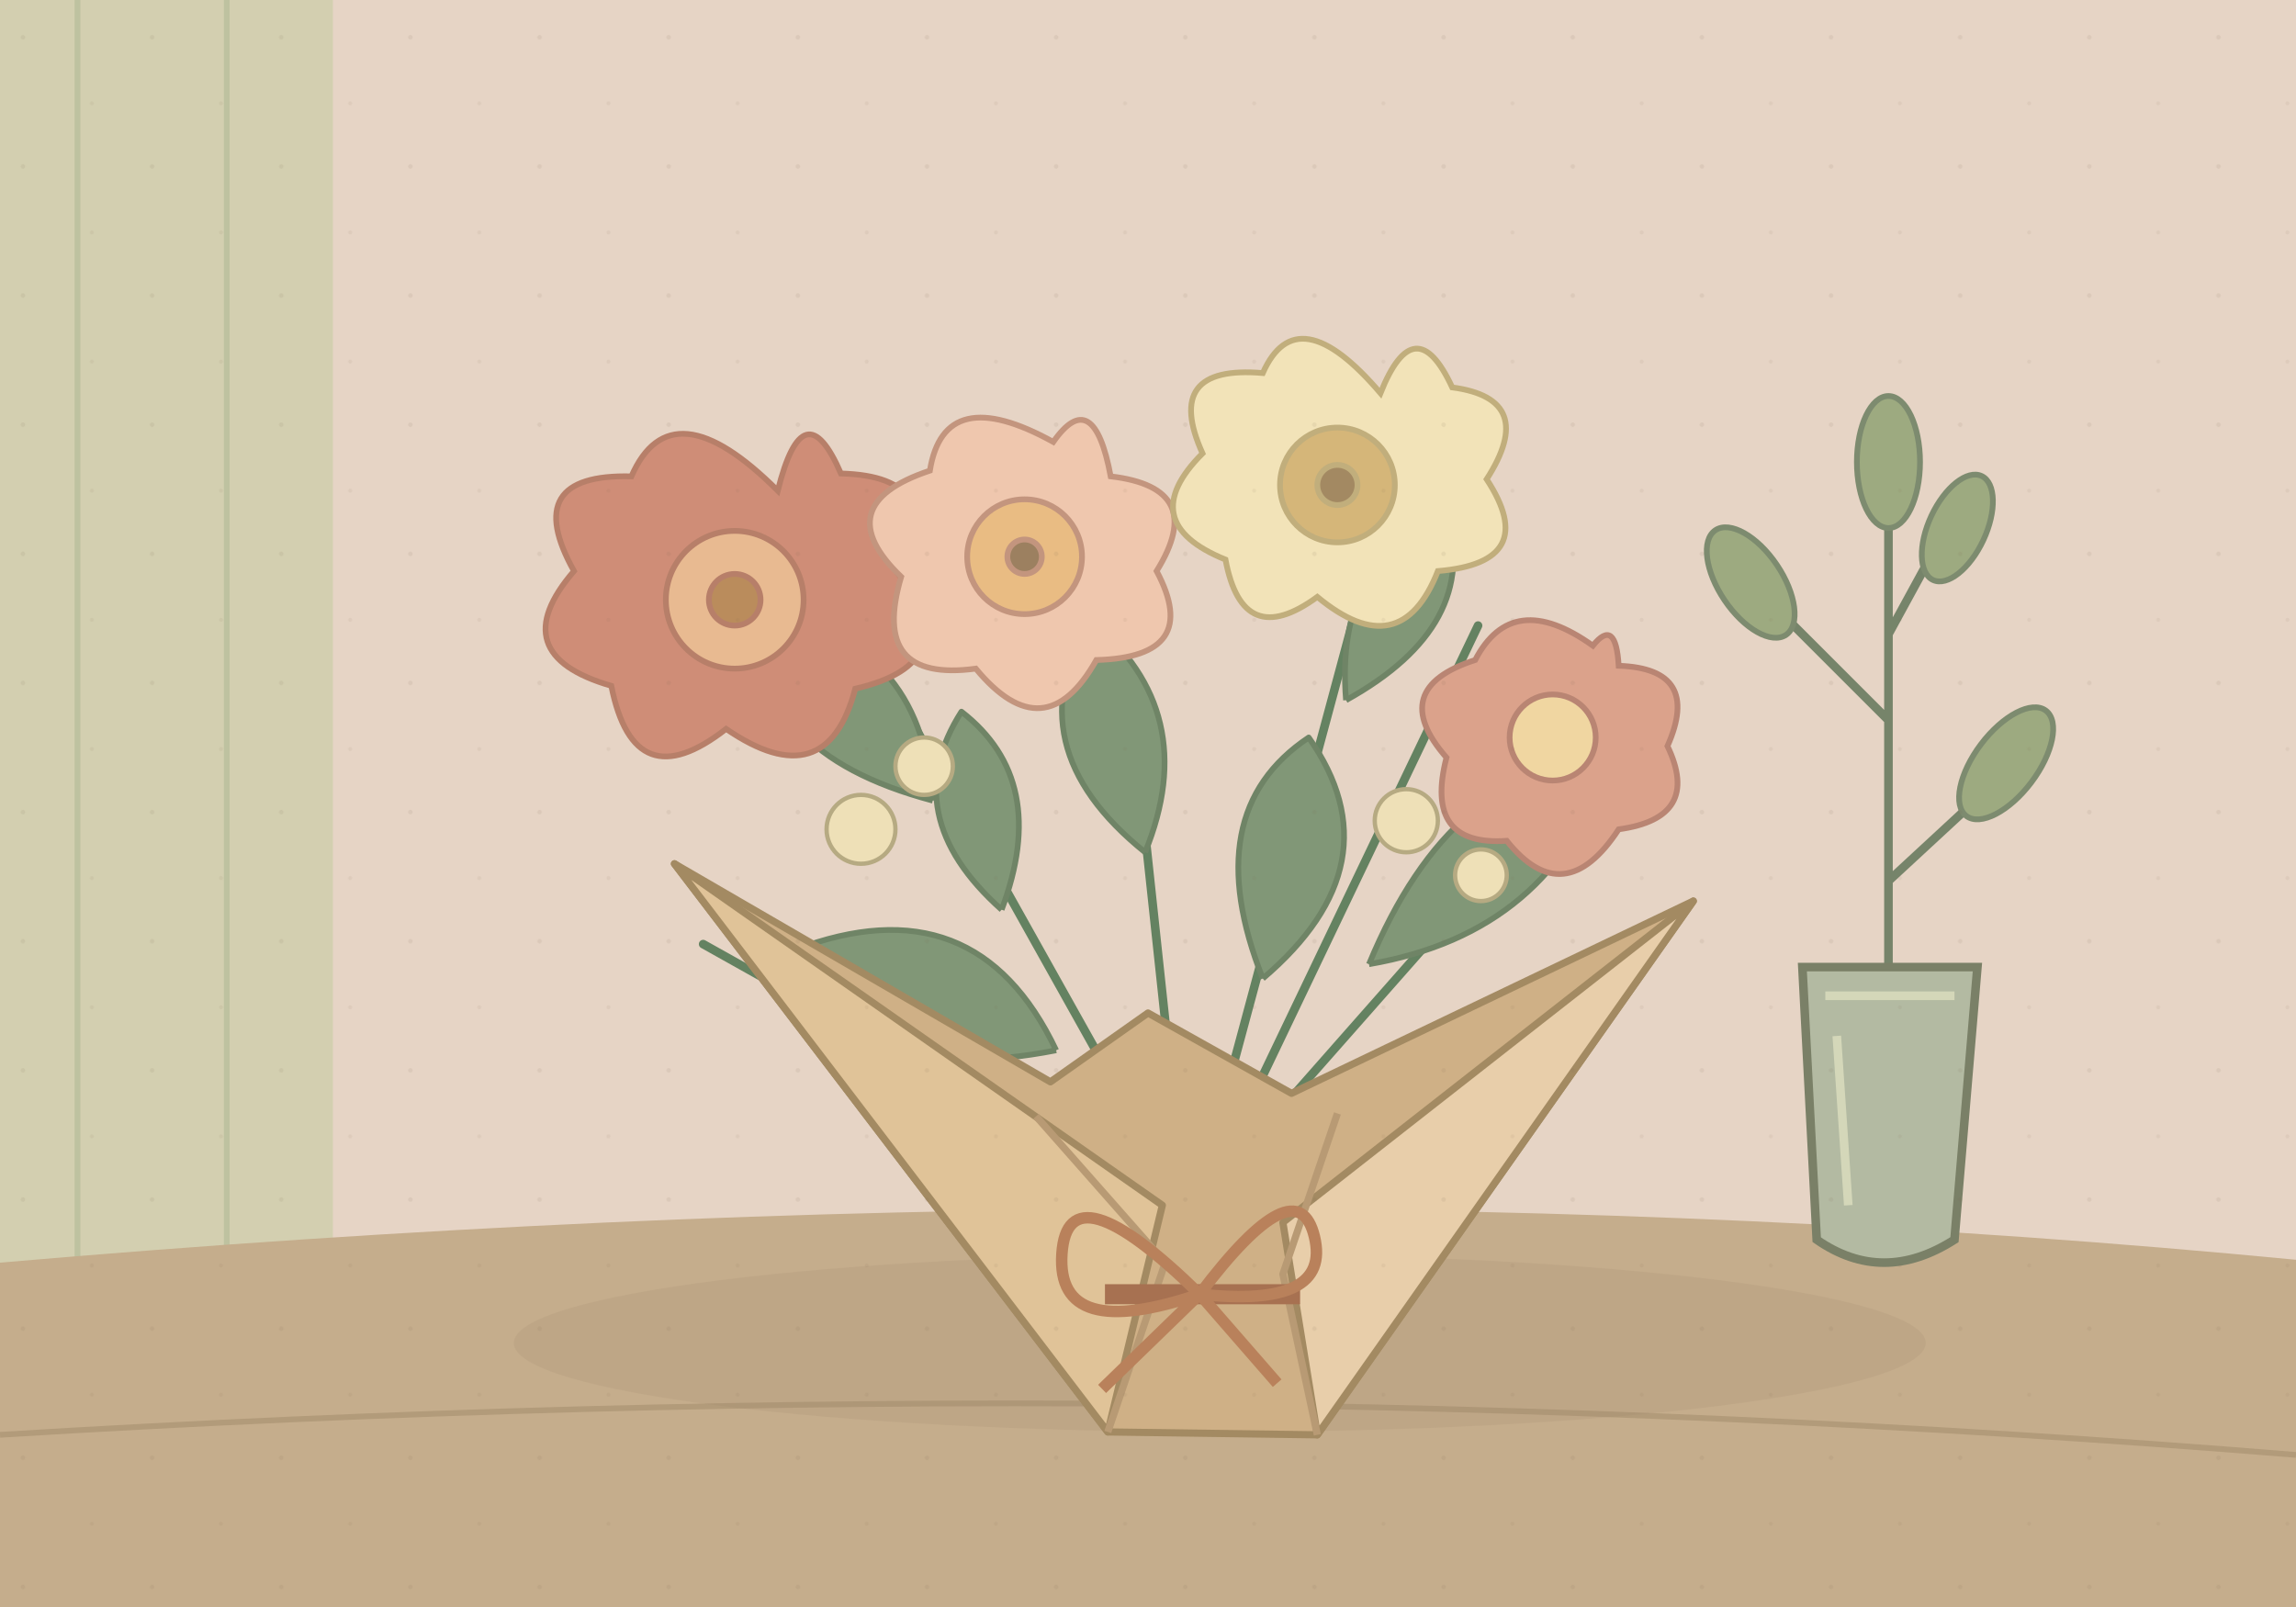
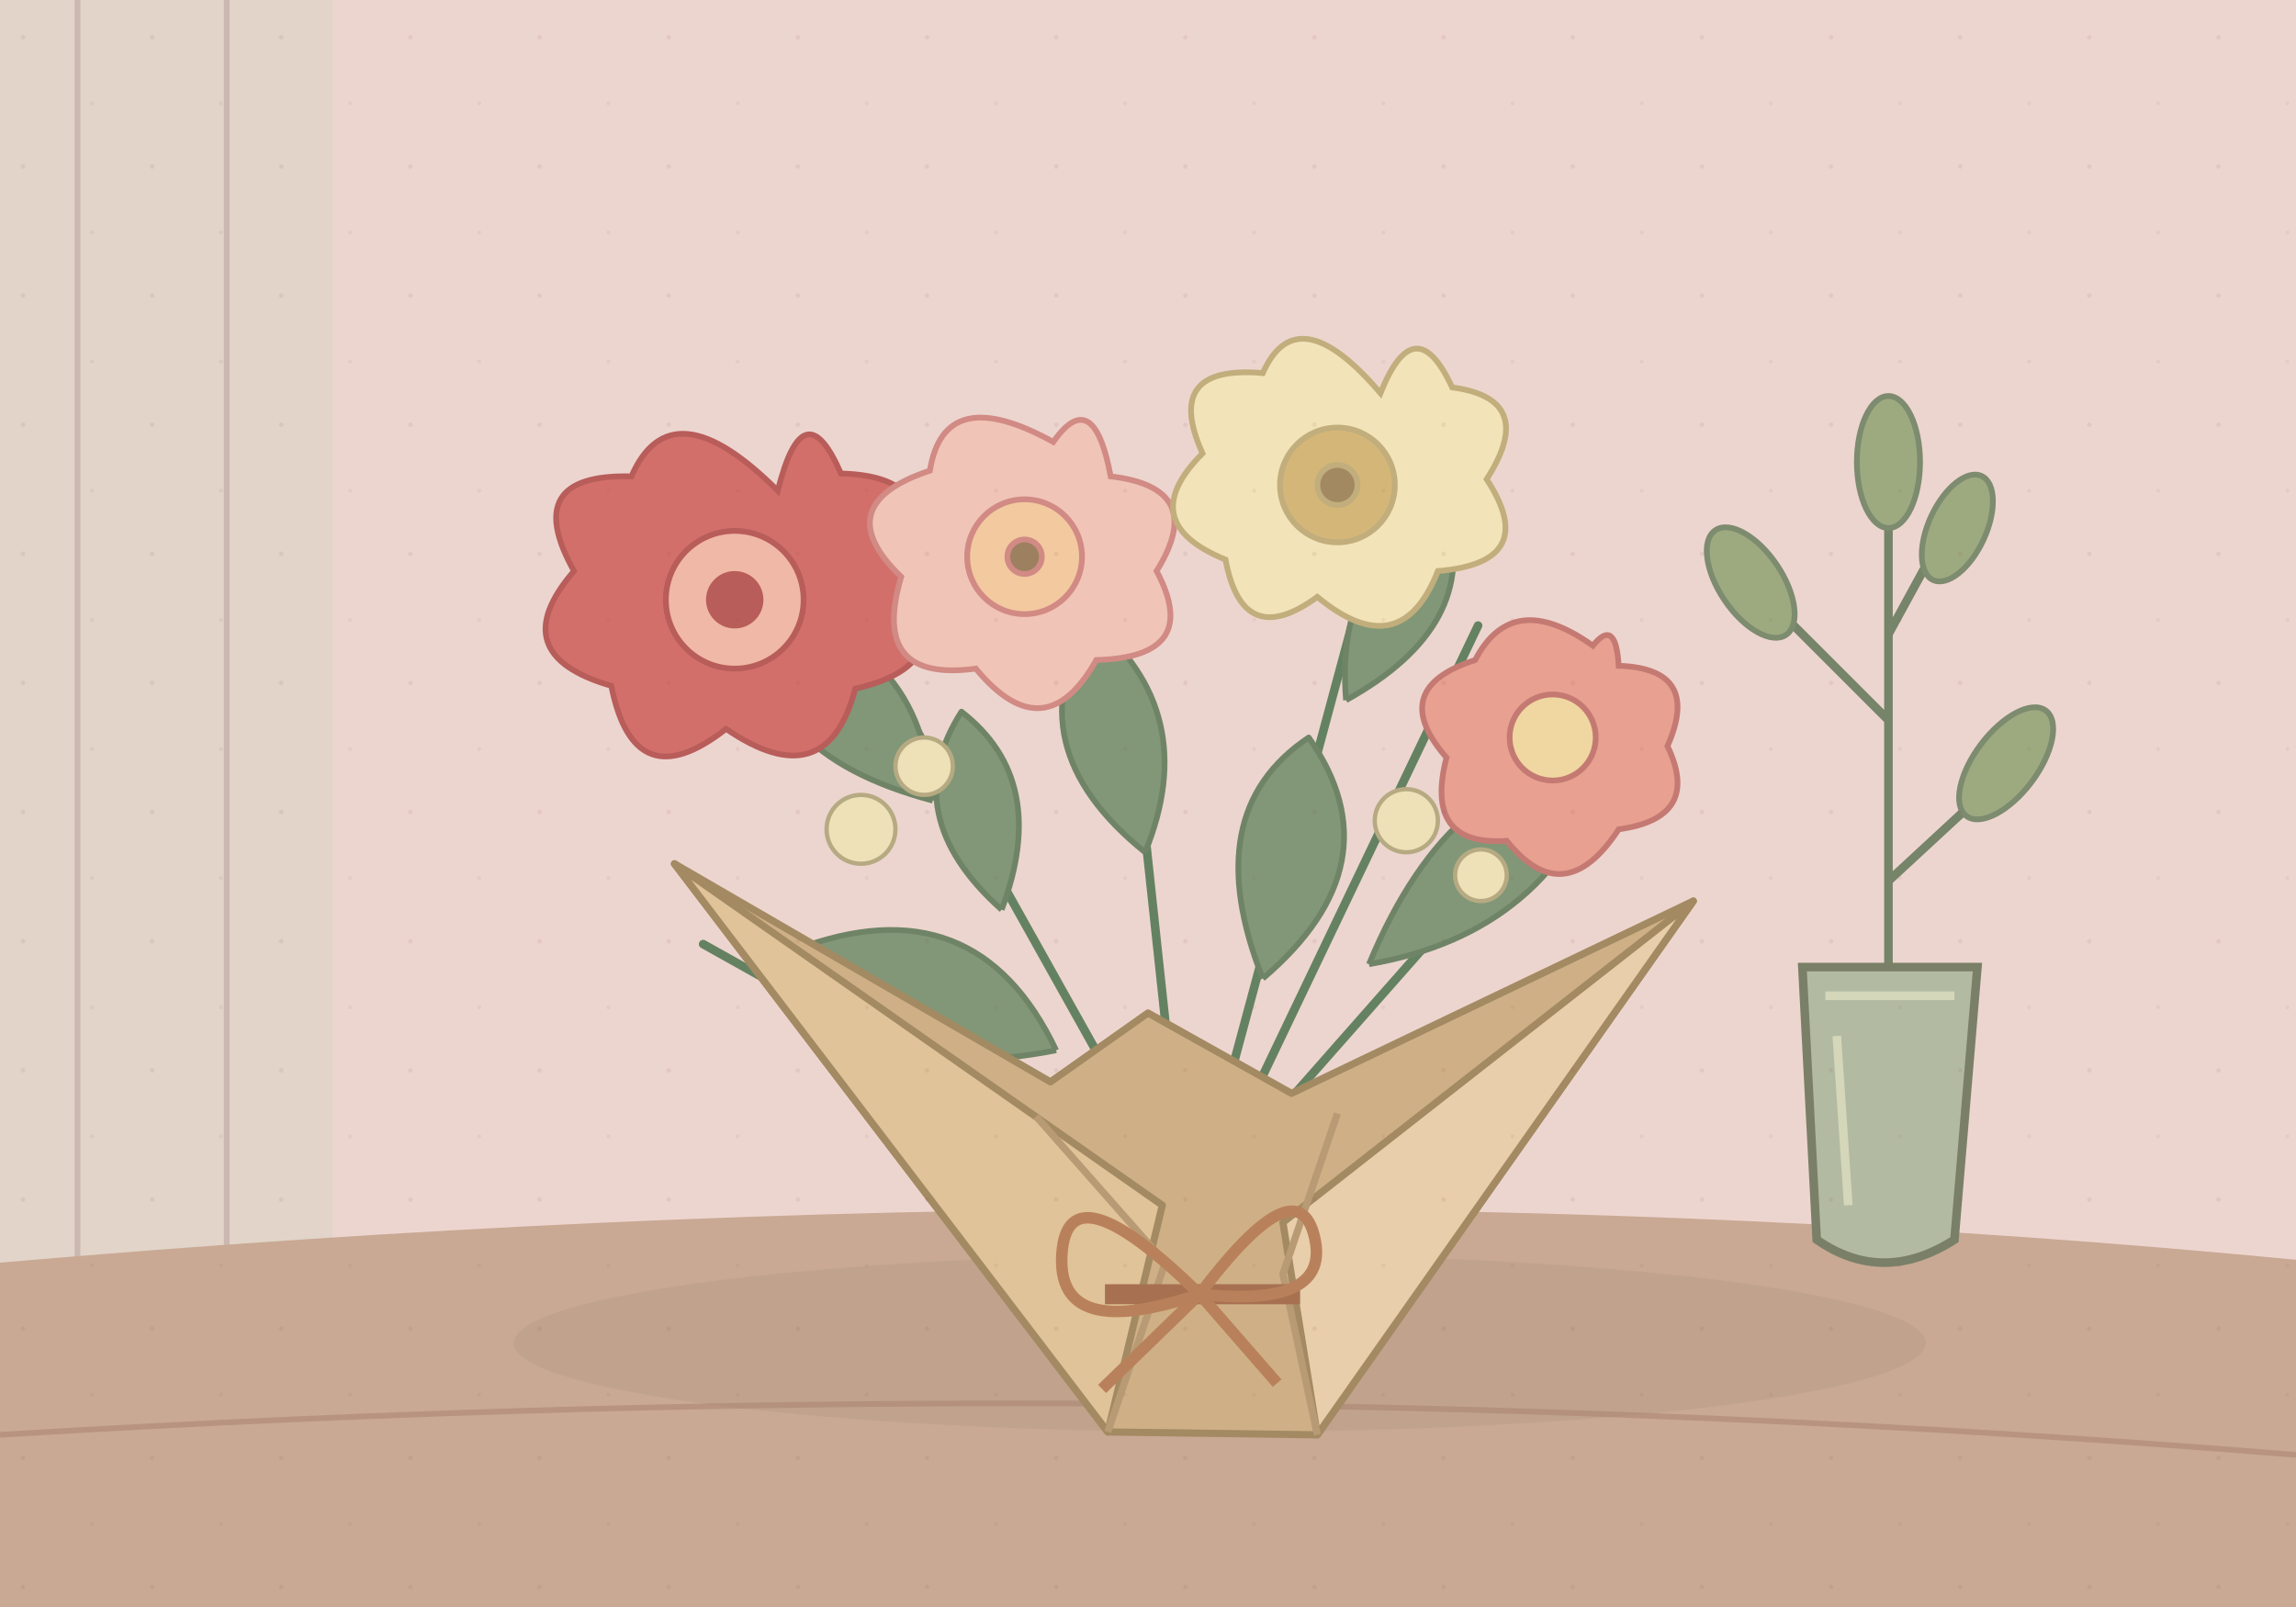
<svg xmlns="http://www.w3.org/2000/svg" viewBox="0 0 800 560" role="img" aria-labelledby="title desc">
  <defs>
    <pattern id="paper" width="45" height="45" patternUnits="userSpaceOnUse">
-       <circle cx="8" cy="13" r=".8" fill="#7d6650" opacity=".1" />
-       <circle cx="32" cy="36" r=".7" fill="#7d6650" opacity=".08" />
+       <circle cx="8" cy="13" r=".8" fill="#8a4a48" opacity=".1" />
+       <circle cx="32" cy="36" r=".7" fill="#8a4a48" opacity=".08" />
    </pattern>
  </defs>
-   <rect width="800" height="560" fill="#e6d4c5" />
-   <path d="M0 0h116v560H0Z" fill="#d3cfb0" />
-   <path d="M27 0v560m52-560v560" stroke="#bec2a0" stroke-width="2" />
-   <path d="M0 440q427-37 800-1v121H0Z" fill="#c5ad8c" />
-   <path d="M0 500q407-25 800 7" fill="none" stroke="#b29b7a" stroke-width="2" />
+   <rect width="800" height="560" fill="#edd5cf" />
+   <path d="M0 0h116v560H0Z" fill="#e2d4c8" />
+   <path d="M27 0v560m52-560v560" stroke="#cbb8b0" stroke-width="2" />
+   <path d="M0 440q427-37 800-1v121H0Z" fill="#c9a994" />
+   <path d="M0 500q407-25 800 7" fill="none" stroke="#b89480" stroke-width="2" />
  <ellipse cx="425" cy="468" rx="246" ry="31" fill="#9b8269" opacity=".16" />
  <g stroke="#648261" stroke-width="3" fill="none" stroke-linecap="round">
    <path d="M412 420 280 184m136 238 69-256m-72 255-25-233m28 233 149-169m-154 170-166-93m171 96 99-207" />
  </g>
  <g fill="#819777" stroke="#6f8466" stroke-width="2" stroke-linejoin="round">
    <path d="M325 279q-64-17-59-65 55 8 59 65m43 87q-71 14-91-35 63-24 91 35m31-69q-46-37-19-81 39 32 19 81m41 44q-23-58 16-84 31 44-16 84m37-5q64-11 83-70-54 0-83 70m-8-92q47-26 35-65-39 16-35 65m-120 73q17-45-14-69-23 36 14 69" />
  </g>
-   <g stroke="#b77f69" stroke-width="2" fill="#cf8d77">
+   <g stroke="#b85d5a" stroke-width="2" fill="#d36f6a">
    <path d="M271 171q-37-37-51-5-39-1-20 33-25 29 13 40 8 40 40 15 35 24 45-14 39-9 15-40 18-34-20-35-13-30-22 6Z" />
-     <circle cx="256" cy="209" r="24" fill="#e8ba91" />
-     <circle cx="256" cy="209" r="9" fill="#ba8c5c" />
+     <circle cx="256" cy="209" r="24" fill="#f0b8a6" />
+     <circle cx="256" cy="209" r="9" fill="#b85d5a" />
  </g>
-   <g stroke="#c3957e" stroke-width="2" fill="#efc7ae">
+   <g stroke="#d18a84" stroke-width="2" fill="#f0c4b6">
    <path d="M367 154q-38-21-43 10-36 12-10 37-11 37 26 32 24 29 42-3 37-1 21-31 18-29-16-33-6-32-20-12Z" />
-     <circle cx="357" cy="194" r="20" fill="#e9bc83" />
+     <circle cx="357" cy="194" r="20" fill="#f3c9a0" />
    <circle cx="357" cy="194" r="6" fill="#9c8060" />
  </g>
  <g stroke="#c1ae7c" stroke-width="2" fill="#f2e3b8">
    <path d="M481 137q-29-34-41-7-35-3-21 28-24 24 8 37 6 32 32 13 29 24 42-9 36-3 17-32 18-28-12-32-13-28-25 2Z" />
    <circle cx="466" cy="169" r="20" fill="#d5b679" />
    <circle cx="466" cy="169" r="7" fill="#a38962" />
  </g>
-   <g stroke="#b98573" stroke-width="2" fill="#dba28b">
+   <g stroke="#c47a72" stroke-width="2" fill="#e8a090">
    <path d="M555 225q-28-20-41 5-31 10-10 34-8 31 21 29 20 25 39-4 29-4 17-29 12-27-17-28-1-17-9-7Z" />
    <circle cx="541" cy="257" r="15" fill="#f0d6a1" />
  </g>
  <g fill="#eee0b7" stroke="#b6aa82" stroke-width="1.5">
    <circle cx="300" cy="289" r="12" />
    <circle cx="322" cy="267" r="10" />
    <circle cx="490" cy="286" r="11" />
    <circle cx="516" cy="305" r="9" />
  </g>
  <g stroke="#a38a62" stroke-width="2.5" stroke-linejoin="round">
    <path d="M235 301l151 198 73 1 131-186-140 67-50-28-34 24Z" fill="#cfb086" />
    <path d="m235 301 170 119-19 79Z" fill="#e0c398" />
    <path d="m590 314-143 112 12 74Z" fill="#e8ceaa" />
    <path d="m361 389 45 51-20 59m80-111-19 56 12 56" fill="none" stroke="#b89a74" />
    <path d="m385 451 68 0" fill="none" stroke="#a77151" stroke-width="7" />
    <path d="M418 451q-46-45-48-14t48 14q34-45 40-20t-40 20m0 0-34 33m34-33 27 31" fill="none" stroke="#b9815b" stroke-width="4" />
  </g>
  <g stroke="#76846a" stroke-width="3" fill="none">
    <path d="M658 341V167m0 84-39-39m39 95 40-37m-40-49 24-44" />
  </g>
  <g fill="#9daa80" stroke="#7d8b6f" stroke-width="2">
    <ellipse cx="610" cy="203" rx="11" ry="22" transform="rotate(-34 610 203)" />
    <ellipse cx="699" cy="266" rx="11" ry="23" transform="rotate(37 699 266)" />
    <ellipse cx="682" cy="184" rx="10" ry="20" transform="rotate(25 682 184)" />
    <ellipse cx="658" cy="161" rx="11" ry="23" />
  </g>
  <path d="M628 337h61l-8 95q-25 16-48 0Z" fill="#b3baa2" stroke="#7a8067" stroke-width="3" />
  <path d="M636 347h45m-41 14 4 59" fill="none" stroke="#d4d7b9" stroke-width="3" />
  <rect width="800" height="560" fill="url(#paper)" />
</svg>
